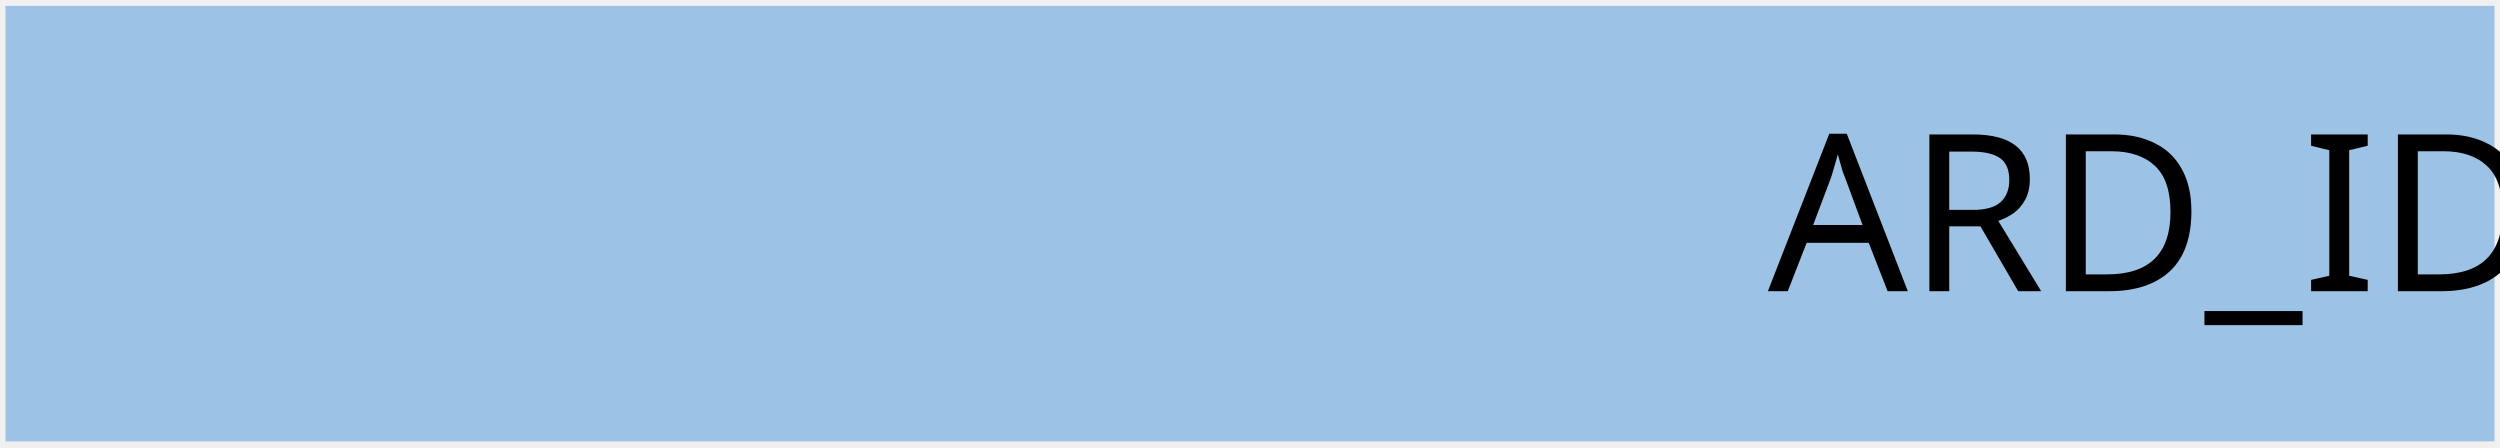
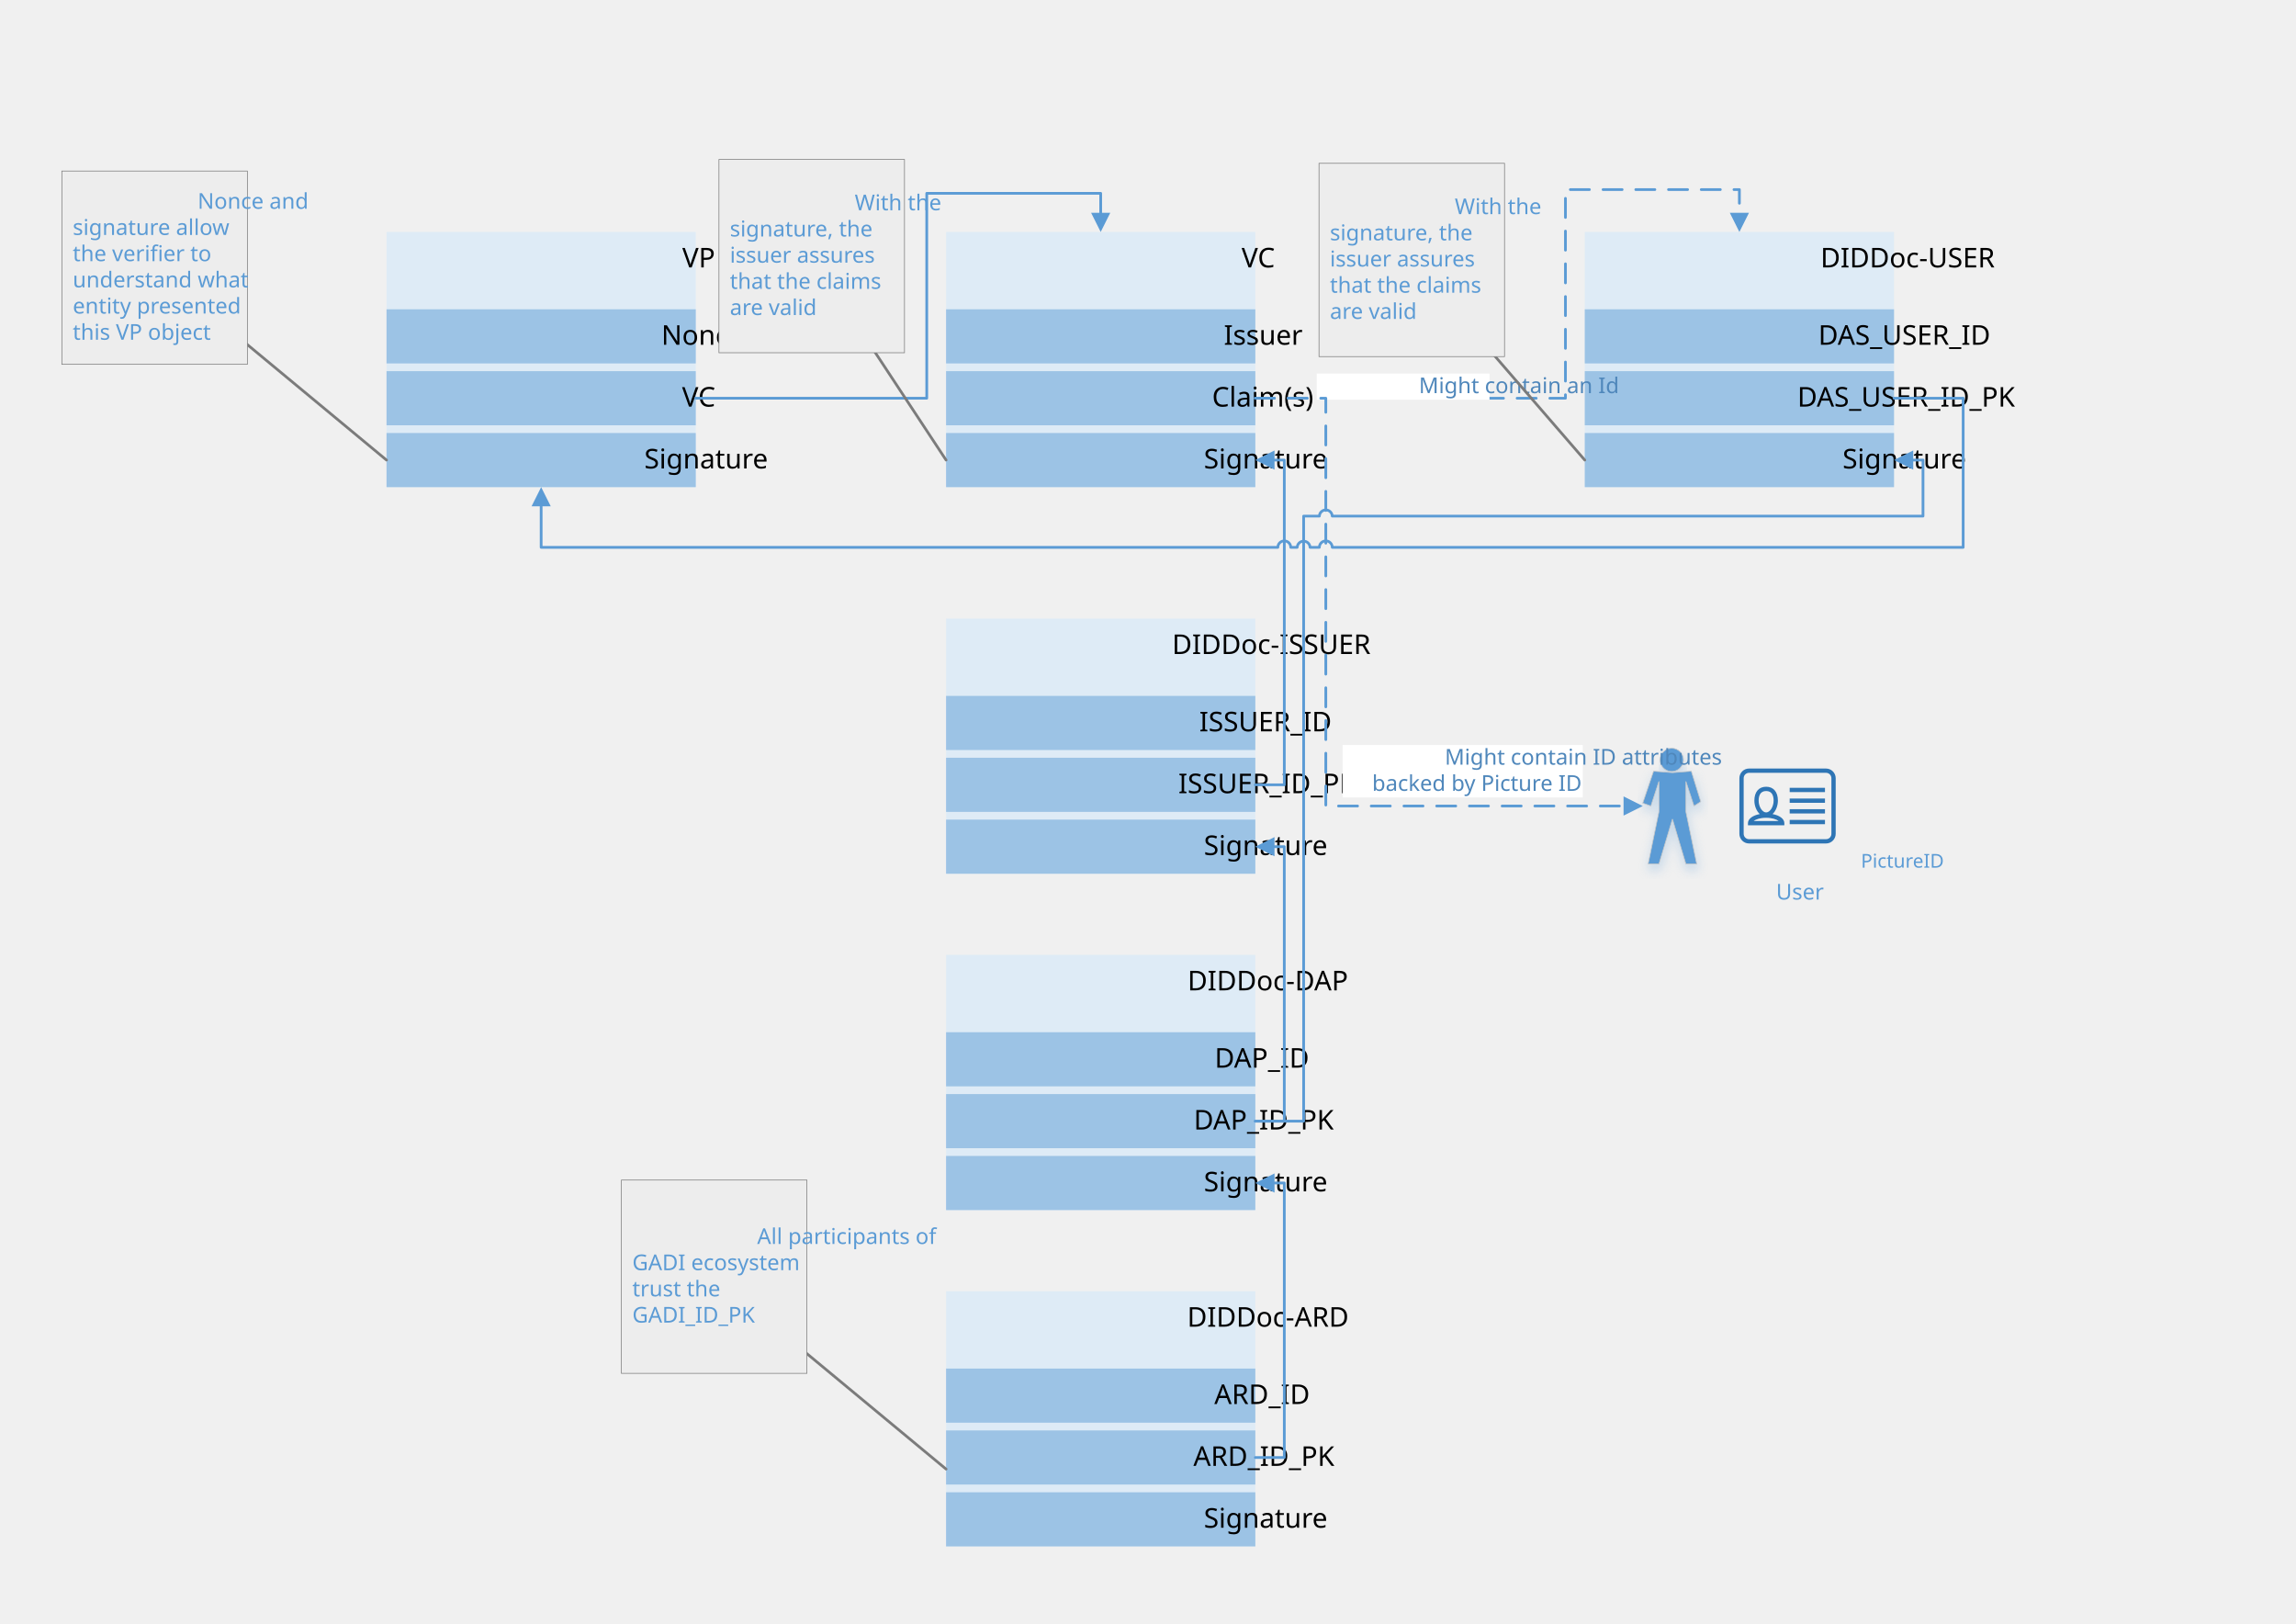
- <svg xmlns="http://www.w3.org/2000/svg" xmlns:ns1="http://schemas.microsoft.com/visio/2003/SVGExtensions/" width="1.582in" height="0.283in" viewBox="0 0 113.886 20.343" xml:space="preserve" color-interpolation-filters="sRGB" class="st3">
-   <ns1:documentProperties ns1:langID="1031" ns1:metric="true" ns1:viewMarkup="false" />
+ <svg xmlns="http://www.w3.org/2000/svg" xmlns:ns1="http://schemas.microsoft.com/visio/2003/SVGExtensions/" xmlns:xlink="http://www.w3.org/1999/xlink" width="11.693in" height="8.268in" viewBox="0 0 841.89 595.276" xml:space="preserve" color-interpolation-filters="sRGB" class="st21">
+   <ns1:documentProperties ns1:langID="1031" ns1:metric="true" ns1:viewMarkup="false">
+     <ns1:userDefs>
+       <ns1:ud ns1:nameU="msvSubprocessMaster" ns1:prompt="" ns1:val="VT4(Rectangle)" />
+       <ns1:ud ns1:nameU="msvNoAutoConnect" ns1:val="VT0(1):26" />
+     </ns1:userDefs>
+   </ns1:documentProperties>
  <style type="text/css">
	
- 		.st1 {fill:#9cc3e5;stroke:none;stroke-width:0.25}
+ 		.st1 {fill:#deebf6;stroke:none;stroke-width:0.25}
		.st2 {fill:#000000;font-family:Calibri;font-size:0.833em}
- 		.st3 {fill:none;fill-rule:evenodd;font-size:12px;overflow:visible;stroke-linecap:square;stroke-miterlimit:3}
+ 		.st3 {fill:#9cc3e5;stroke:none;stroke-width:0.25}
+ 		.st4 {marker-end:url(#mrkr4-32);stroke:#5b9bd5;stroke-linecap:round;stroke-linejoin:round;stroke-width:1}
+ 		.st5 {fill:#5b9bd5;fill-opacity:1;stroke:#5b9bd5;stroke-opacity:1;stroke-width:0.284}
+ 		.st6 {stroke:#7b7b7b;stroke-linecap:round;stroke-linejoin:round;stroke-width:1}
+ 		.st7 {fill:#ededed;stroke:#7b7b7b;stroke-width:0.25}
+ 		.st8 {fill:#5b9bd5;font-family:Calibri;font-size:0.667em}
+ 		.st9 {font-size:1em}
+ 		.st10 {marker-end:url(#mrkr4-32);stroke:#5b9bd5;stroke-dasharray:7,5;stroke-linecap:round;stroke-linejoin:round;stroke-width:1}
+ 		.st11 {fill:#ffffff;stroke:none;stroke-linecap:butt;stroke-width:7.2}
+ 		.st12 {fill:#4f87bb;font-family:Calibri;font-size:0.667em}
+ 		.st13 {visibility:visible}
+ 		.st14 {fill:#5b9bd5;fill-opacity:0.22;filter:url(#filter_2);stroke:#5b9bd5;stroke-opacity:0.22}
+ 		.st15 {fill:#5b9bd5;stroke:#c8c8c8;stroke-width:0.25}
+ 		.st16 {fill:#5b9bd5;fill-opacity:0.22;filter:url(#filter_2);stroke:#5b9bd5;stroke-opacity:0.22;visibility:hidden}
+ 		.st17 {fill:#5b9bd5;stroke:#c8c8c8;stroke-width:0.25;visibility:hidden}
+ 		.st18 {fill:#2e75b5;stroke:none;stroke-linecap:butt;stroke-width:2.25}
+ 		.st19 {fill:none;stroke:none;stroke-width:0.25}
+ 		.st20 {fill:#5b9bd5;font-family:Calibri;font-size:0.583em}
+ 		.st21 {fill:none;fill-rule:evenodd;font-size:12px;overflow:visible;stroke-linecap:square;stroke-miterlimit:3}
	
	</style>
+   <defs id="Markers">
+     <g id="lend4">
+       <path d="M 2 1 L 0 0 L 2 -1 L 2 1 " style="stroke:none" />
+     </g>
+     <marker id="mrkr4-32" class="st5" ns1:arrowType="4" ns1:arrowSize="2" ns1:setback="7.04" refX="-7.04" orient="auto" markerUnits="strokeWidth" overflow="visible">
+       <use xlink:href="#lend4" transform="scale(-3.52,-3.52) " />
+     </marker>
+   </defs>
+   <defs id="Filters">
+     <filter id="filter_2">
+       <feGaussianBlur stdDeviation="2" />
+     </filter>
+   </defs>
  <g ns1:mID="0" ns1:index="1" ns1:groupContext="foregroundPage">
+     <ns1:userDefs>
+       <ns1:ud ns1:nameU="msvThemeOrder" ns1:val="VT0(0):26" />
+     </ns1:userDefs>
    <ns1:pageProperties ns1:drawingScale="0.0393701" ns1:pageScale="0.0393701" ns1:drawingUnits="24" ns1:shadowOffsetX="8.50394" ns1:shadowOffsetY="-8.50394" />
-     <g id="shape44-1" ns1:mID="44" ns1:groupContext="shape" transform="translate(0.25,-0.25)">
+     <ns1:layer ns1:name="Verbinder" ns1:index="0" />
+     <ns1:layer ns1:name="Flussdiagramm" ns1:index="1" />
+     <g id="group5-1" transform="translate(141.732,-416.693)" ns1:mID="5" ns1:groupContext="group">
+       <g id="shape1-2" ns1:mID="1" ns1:groupContext="shape">
+         <ns1:userDefs>
+           <ns1:ud ns1:nameU="visVersion" ns1:val="VT0(15):26" />
+         </ns1:userDefs>
+         <ns1:textBlock ns1:margins="rect(4,4,4,4)" ns1:tabSpace="42.5197" ns1:verticalAlign="0" />
+         <ns1:textRect cx="56.693" cy="548.504" width="113.39" height="93.543" />
+         <rect x="0" y="501.732" width="113.386" height="93.543" class="st1" />
+         <text x="51.27" y="514.73" class="st2" ns1:langID="1031">
+           <ns1:paragraph ns1:horizAlign="1" />
+           <ns1:tabList />VP</text>
+       </g>
+       <g id="shape2-5" ns1:mID="2" ns1:groupContext="shape" transform="translate(5.59552E-014,-45.3543)">
+         <ns1:userDefs>
+           <ns1:ud ns1:nameU="visVersion" ns1:val="VT0(15):26" />
+         </ns1:userDefs>
+         <ns1:textBlock ns1:margins="rect(4,4,4,4)" ns1:tabSpace="42.5197" ns1:verticalAlign="0" />
+         <ns1:textRect cx="56.693" cy="585.354" width="113.39" height="19.843" />
+         <rect x="0" y="575.433" width="113.386" height="19.843" class="st3" />
+         <text x="43.6" y="588.43" class="st2" ns1:langID="1031">
+           <ns1:paragraph ns1:horizAlign="1" />
+           <ns1:tabList />Nonce</text>
+       </g>
+       <g id="shape3-8" ns1:mID="3" ns1:groupContext="shape" transform="translate(1.59872E-014,-22.6772)">
+         <ns1:userDefs>
+           <ns1:ud ns1:nameU="visVersion" ns1:val="VT0(15):26" />
+         </ns1:userDefs>
+         <ns1:textBlock ns1:margins="rect(4,4,4,4)" ns1:tabSpace="42.5197" ns1:verticalAlign="0" />
+         <ns1:textRect cx="56.693" cy="585.354" width="113.39" height="19.843" />
+         <rect x="0" y="575.433" width="113.386" height="19.843" class="st3" />
+         <text x="51.19" y="588.43" class="st2" ns1:langID="1031">
+           <ns1:paragraph ns1:horizAlign="1" />
+           <ns1:tabList />VC</text>
+       </g>
+       <g id="shape4-11" ns1:mID="4" ns1:groupContext="shape">
+         <ns1:userDefs>
+           <ns1:ud ns1:nameU="visVersion" ns1:val="VT0(15):26" />
+         </ns1:userDefs>
+         <ns1:textBlock ns1:margins="rect(4,4,4,4)" ns1:tabSpace="42.5197" ns1:verticalAlign="0" />
+         <ns1:textRect cx="56.693" cy="585.354" width="113.39" height="19.843" />
+         <rect x="0" y="575.433" width="113.386" height="19.843" class="st3" />
+         <text x="37.34" y="588.43" class="st2" ns1:langID="1031">
+           <ns1:paragraph ns1:horizAlign="1" />
+           <ns1:tabList />Signature</text>
+       </g>
+     </g>
+     <g id="group6-14" transform="translate(346.907,-416.693)" ns1:mID="6" ns1:groupContext="group">
+       <g id="shape7-15" ns1:mID="7" ns1:groupContext="shape">
+         <ns1:userDefs>
+           <ns1:ud ns1:nameU="visVersion" ns1:val="VT0(15):26" />
+         </ns1:userDefs>
+         <ns1:textBlock ns1:margins="rect(4,4,4,4)" ns1:tabSpace="42.5197" ns1:verticalAlign="0" />
+         <ns1:textRect cx="56.693" cy="548.504" width="113.39" height="93.543" />
+         <rect x="0" y="501.732" width="113.386" height="93.543" class="st1" />
+         <text x="51.19" y="514.73" class="st2" ns1:langID="1031">
+           <ns1:paragraph ns1:horizAlign="1" />
+           <ns1:tabList />VC</text>
+       </g>
+       <g id="shape8-18" ns1:mID="8" ns1:groupContext="shape" transform="translate(5.59552E-014,-45.3543)">
+         <ns1:userDefs>
+           <ns1:ud ns1:nameU="visVersion" ns1:val="VT0(15):26" />
+         </ns1:userDefs>
+         <ns1:textBlock ns1:margins="rect(4,4,4,4)" ns1:tabSpace="42.5197" ns1:verticalAlign="0" />
+         <ns1:textRect cx="56.693" cy="585.354" width="113.39" height="19.843" />
+         <rect x="0" y="575.433" width="113.386" height="19.843" class="st3" />
+         <text x="44.66" y="588.43" class="st2" ns1:langID="1031">
+           <ns1:paragraph ns1:horizAlign="1" />
+           <ns1:tabList />Issuer</text>
+       </g>
+       <g id="shape9-21" ns1:mID="9" ns1:groupContext="shape" transform="translate(1.59872E-014,-22.6772)">
+         <ns1:userDefs>
+           <ns1:ud ns1:nameU="visVersion" ns1:val="VT0(15):26" />
+         </ns1:userDefs>
+         <ns1:textBlock ns1:margins="rect(4,4,4,4)" ns1:tabSpace="42.5197" ns1:verticalAlign="0" />
+         <ns1:textRect cx="56.693" cy="585.354" width="113.39" height="19.843" />
+         <rect x="0" y="575.433" width="113.386" height="19.843" class="st3" />
+         <text x="40.35" y="588.43" class="st2" ns1:langID="1031">
+           <ns1:paragraph ns1:horizAlign="1" />
+           <ns1:tabList />Claim(s)</text>
+       </g>
+       <g id="shape10-24" ns1:mID="10" ns1:groupContext="shape">
+         <ns1:userDefs>
+           <ns1:ud ns1:nameU="visVersion" ns1:val="VT0(15):26" />
+         </ns1:userDefs>
+         <ns1:textBlock ns1:margins="rect(4,4,4,4)" ns1:tabSpace="42.5197" ns1:verticalAlign="0" />
+         <ns1:textRect cx="56.693" cy="585.354" width="113.39" height="19.843" />
+         <rect x="0" y="575.433" width="113.386" height="19.843" class="st3" />
+         <text x="37.34" y="588.43" class="st2" ns1:langID="1031">
+           <ns1:paragraph ns1:horizAlign="1" />
+           <ns1:tabList />Signature</text>
+       </g>
+     </g>
+     <g id="shape11-27" ns1:mID="11" ns1:groupContext="shape" ns1:layerMember="0" transform="translate(255.118,-449.291)">
+       <path d="M0 595.28 L84.7 595.28 L84.7 520.16 L148.48 520.16 L148.48 527.29" class="st4" />
+     </g>
+     <g id="group13-33" transform="translate(56.6929,-497.143)" ns1:mID="13" ns1:groupContext="group">
+       <ns1:userDefs>
+         <ns1:ud ns1:nameU="Scale" ns1:val="VT0(1):26" />
+         <ns1:ud ns1:nameU="AntiScale" ns1:val="VT0(1):26" />
+         <ns1:ud ns1:nameU="visVersion" ns1:val="VT0(15):26" />
+       </ns1:userDefs>
+       <g id="shape14-34" ns1:mID="14" ns1:groupContext="shape" transform="translate(380.012,137.079) rotate(39.6711)">
+         <path d="M0 595.28 L110.48 595.28" class="st6" />
+       </g>
+       <g id="shape15-37" ns1:mID="15" ns1:groupContext="shape" transform="translate(-34.0157,35.4331)">
+         <ns1:textBlock ns1:margins="rect(4,4,4,4)" ns1:tabSpace="42.5197" />
+         <ns1:textRect cx="34.016" cy="559.843" width="68.04" height="70.866" />
+         <rect x="0" y="524.409" width="68.031" height="70.866" class="st7" />
+         <text x="4" y="538.24" class="st8" ns1:langID="1031">
+           <ns1:paragraph />
+           <ns1:tabList />Nonce and <tspan x="4" dy="1.2em" class="st9">signature allow </tspan>
+           <tspan x="4" dy="1.2em" class="st9">the verifier to </tspan>
+           <tspan x="4" dy="1.2em" class="st9">understand what </tspan>
+           <tspan x="4" dy="1.2em" class="st9">entity presented </tspan>
+           <tspan x="4" dy="1.2em" class="st9">this VP object</tspan>
+         </text>
+       </g>
+     </g>
+     <g id="group16-45" transform="translate(581.102,-416.693)" ns1:mID="16" ns1:groupContext="group">
+       <g id="shape17-46" ns1:mID="17" ns1:groupContext="shape">
+         <ns1:userDefs>
+           <ns1:ud ns1:nameU="visVersion" ns1:val="VT0(15):26" />
+         </ns1:userDefs>
+         <ns1:textBlock ns1:margins="rect(4,4,4,4)" ns1:tabSpace="42.5197" ns1:verticalAlign="0" />
+         <ns1:textRect cx="56.693" cy="548.504" width="113.39" height="93.543" />
+         <rect x="0" y="501.732" width="113.386" height="93.543" class="st1" />
+         <text x="29.26" y="514.73" class="st2" ns1:langID="1031">
+           <ns1:paragraph ns1:horizAlign="1" />
+           <ns1:tabList />DIDDoc-USER</text>
+       </g>
+       <g id="shape18-49" ns1:mID="18" ns1:groupContext="shape" transform="translate(5.59552E-014,-45.3543)">
+         <ns1:userDefs>
+           <ns1:ud ns1:nameU="visVersion" ns1:val="VT0(15):26" />
+         </ns1:userDefs>
+         <ns1:textBlock ns1:margins="rect(4,4,4,4)" ns1:tabSpace="42.5197" ns1:verticalAlign="0" />
+         <ns1:textRect cx="56.693" cy="585.354" width="113.39" height="19.843" />
+         <rect x="0" y="575.433" width="113.386" height="19.843" class="st3" />
+         <text x="28.45" y="588.43" class="st2" ns1:langID="1031">
+           <ns1:paragraph ns1:horizAlign="1" />
+           <ns1:tabList />DAS_USER_ID</text>
+       </g>
+       <g id="shape19-52" ns1:mID="19" ns1:groupContext="shape" transform="translate(1.59872E-014,-22.6772)">
+         <ns1:userDefs>
+           <ns1:ud ns1:nameU="visVersion" ns1:val="VT0(15):26" />
+         </ns1:userDefs>
+         <ns1:textBlock ns1:margins="rect(4,4,4,4)" ns1:tabSpace="42.5197" ns1:verticalAlign="0" />
+         <ns1:textRect cx="56.693" cy="585.354" width="113.39" height="19.843" />
+         <rect x="0" y="575.433" width="113.386" height="19.843" class="st3" />
+         <text x="20.78" y="588.43" class="st2" ns1:langID="1031">
+           <ns1:paragraph ns1:horizAlign="1" />
+           <ns1:tabList />DAS_USER_ID_PK</text>
+       </g>
+       <g id="shape20-55" ns1:mID="20" ns1:groupContext="shape">
+         <ns1:userDefs>
+           <ns1:ud ns1:nameU="visVersion" ns1:val="VT0(15):26" />
+         </ns1:userDefs>
+         <ns1:textBlock ns1:margins="rect(4,4,4,4)" ns1:tabSpace="42.5197" ns1:verticalAlign="0" />
+         <ns1:textRect cx="56.693" cy="585.354" width="113.39" height="19.843" />
+         <rect x="0" y="575.433" width="113.386" height="19.843" class="st3" />
+         <text x="37.34" y="588.43" class="st2" ns1:langID="1031">
+           <ns1:paragraph ns1:horizAlign="1" />
+           <ns1:tabList />Signature</text>
+       </g>
+     </g>
+     <g id="shape21-58" ns1:mID="21" ns1:groupContext="shape" ns1:layerMember="0" transform="translate(460.292,-449.291)">
+       <ns1:textBlock ns1:margins="rect(4,4,4,4)" ns1:tabSpace="42.5197" />
+       <ns1:textRect cx="54.196" cy="591.024" width="73.18" height="17.604" />
+       <path d="M0 595.28 L113.72 595.28 L113.72 518.79 L177.5 518.79 L177.5 527.29" class="st10" />
+       <rect ns1:rectContext="textBkgnd" x="22.517" y="586.224" width="63.359" height="9.6" class="st11" />
+       <text x="22.52" y="593.42" class="st12" ns1:langID="1031">
+         <ns1:paragraph ns1:horizAlign="1" />
+         <ns1:tabList />Might contain an Id</text>
+     </g>
+     <g id="group22-65" transform="translate(297.638,-501.395)" ns1:mID="22" ns1:groupContext="group">
+       <ns1:userDefs>
+         <ns1:ud ns1:nameU="Scale" ns1:val="VT0(1):26" />
+         <ns1:ud ns1:nameU="AntiScale" ns1:val="VT0(1):26" />
+         <ns1:ud ns1:nameU="visVersion" ns1:val="VT0(15):26" />
+       </ns1:userDefs>
+       <g id="shape23-66" ns1:mID="23" ns1:groupContext="shape" transform="translate(497.086,267.773) rotate(56.6213)">
+         <path d="M0 595.28 L89.55 595.28" class="st6" />
+       </g>
+       <g id="shape24-69" ns1:mID="24" ns1:groupContext="shape" transform="translate(-34.0157,35.4331)">
+         <ns1:textBlock ns1:margins="rect(4,4,4,4)" ns1:tabSpace="42.5197" />
+         <ns1:textRect cx="34.016" cy="559.843" width="68.04" height="70.866" />
+         <rect x="0" y="524.409" width="68.031" height="70.866" class="st7" />
+         <text x="4" y="543.04" class="st8" ns1:langID="1031">
+           <ns1:paragraph />
+           <ns1:tabList />With the <tspan x="4" dy="1.2em" class="st9">signature</tspan>, the <tspan x="4" dy="1.2em" class="st9">issuer assures </tspan>
+           <tspan x="4" dy="1.2em" class="st9">that the claims </tspan>
+           <tspan x="4" dy="1.2em" class="st9">are valid</tspan>
+         </text>
+       </g>
+     </g>
+     <g id="group25-76" transform="translate(517.66,-499.978)" ns1:mID="25" ns1:groupContext="group">
+       <ns1:userDefs>
+         <ns1:ud ns1:nameU="Scale" ns1:val="VT0(1):26" />
+         <ns1:ud ns1:nameU="AntiScale" ns1:val="VT0(1):26" />
+         <ns1:ud ns1:nameU="visVersion" ns1:val="VT0(15):26" />
+       </ns1:userDefs>
+       <g id="shape26-77" ns1:mID="26" ns1:groupContext="shape" transform="translate(450.267,205.901) rotate(49.1479)">
+         <path d="M0 595.28 L96.99 595.28" class="st6" />
+       </g>
+       <g id="shape27-80" ns1:mID="27" ns1:groupContext="shape" transform="translate(-34.0157,35.4331)">
+         <ns1:textBlock ns1:margins="rect(4,4,4,4)" ns1:tabSpace="42.5197" />
+         <ns1:textRect cx="34.016" cy="559.843" width="68.04" height="70.866" />
+         <rect x="0" y="524.409" width="68.031" height="70.866" class="st7" />
+         <text x="4" y="543.04" class="st8" ns1:langID="1031">
+           <ns1:paragraph />
+           <ns1:tabList />With the <tspan x="4" dy="1.2em" class="st9">signature</tspan>, the <tspan x="4" dy="1.2em" class="st9">issuer assures </tspan>
+           <tspan x="4" dy="1.2em" class="st9">that the claims </tspan>
+           <tspan x="4" dy="1.2em" class="st9">are valid</tspan>
+         </text>
+       </g>
+     </g>
+     <g id="shape28-87" ns1:mID="28" ns1:groupContext="shape" ns1:layerMember="0" transform="translate(694.488,-449.291)">
+       <path d="M0 595.28 L25.36 595.28 L25.36 649.95 L-205.98 649.95 A2.362 2.362 -180 0 0 -210.71 649.95 L-214.12 649.95        A2.362 2.362 -180 0 0 -218.84 649.95 L-221.2 649.95 A2.362 2.362 -180 0 0 -225.93 649.95 L-496.06 649.95        L-496.06 634.91" class="st4" />
+     </g>
+     <g id="group29-92" transform="translate(346.907,-274.961)" ns1:mID="29" ns1:groupContext="group">
+       <g id="shape30-93" ns1:mID="30" ns1:groupContext="shape">
+         <ns1:userDefs>
+           <ns1:ud ns1:nameU="visVersion" ns1:val="VT0(15):26" />
+         </ns1:userDefs>
+         <ns1:textBlock ns1:margins="rect(4,4,4,4)" ns1:tabSpace="42.5197" ns1:verticalAlign="0" />
+         <ns1:textRect cx="56.693" cy="548.504" width="113.39" height="93.543" />
+         <rect x="0" y="501.732" width="113.386" height="93.543" class="st1" />
+         <text x="25.7" y="514.73" class="st2" ns1:langID="1031">
+           <ns1:paragraph ns1:horizAlign="1" />
+           <ns1:tabList />DIDDoc-ISSUER</text>
+       </g>
+       <g id="shape31-96" ns1:mID="31" ns1:groupContext="shape" transform="translate(5.59552E-014,-45.3543)">
+         <ns1:userDefs>
+           <ns1:ud ns1:nameU="visVersion" ns1:val="VT0(15):26" />
+         </ns1:userDefs>
+         <ns1:textBlock ns1:margins="rect(4,4,4,4)" ns1:tabSpace="42.5197" ns1:verticalAlign="0" />
+         <ns1:textRect cx="56.693" cy="585.354" width="113.39" height="19.843" />
+         <rect x="0" y="575.433" width="113.386" height="19.843" class="st3" />
+         <text x="35.65" y="588.43" class="st2" ns1:langID="1031">
+           <ns1:paragraph ns1:horizAlign="1" />
+           <ns1:tabList />ISSUER_ID</text>
+       </g>
+       <g id="shape32-99" ns1:mID="32" ns1:groupContext="shape" transform="translate(1.59872E-014,-22.6772)">
+         <ns1:userDefs>
+           <ns1:ud ns1:nameU="visVersion" ns1:val="VT0(15):26" />
+         </ns1:userDefs>
+         <ns1:textBlock ns1:margins="rect(4,4,4,4)" ns1:tabSpace="42.5197" ns1:verticalAlign="0" />
+         <ns1:textRect cx="56.693" cy="585.354" width="113.39" height="19.843" />
+         <rect x="0" y="575.433" width="113.386" height="19.843" class="st3" />
+         <text x="27.98" y="588.43" class="st2" ns1:langID="1031">
+           <ns1:paragraph ns1:horizAlign="1" />
+           <ns1:tabList />ISSUER_ID_PK</text>
+       </g>
+       <g id="shape33-102" ns1:mID="33" ns1:groupContext="shape">
+         <ns1:userDefs>
+           <ns1:ud ns1:nameU="visVersion" ns1:val="VT0(15):26" />
+         </ns1:userDefs>
+         <ns1:textBlock ns1:margins="rect(4,4,4,4)" ns1:tabSpace="42.5197" ns1:verticalAlign="0" />
+         <ns1:textRect cx="56.693" cy="585.354" width="113.39" height="19.843" />
+         <rect x="0" y="575.433" width="113.386" height="19.843" class="st3" />
+         <text x="37.34" y="588.43" class="st2" ns1:langID="1031">
+           <ns1:paragraph ns1:horizAlign="1" />
+           <ns1:tabList />Signature</text>
+       </g>
+     </g>
+     <g id="shape35-105" ns1:mID="35" ns1:groupContext="shape" ns1:layerMember="0" transform="translate(453.206,-307.559)">
+       <path d="M7.09 595.28 L17.72 595.28 L17.72 476.22 L14.13 476.22" class="st4" />
+     </g>
+     <g id="group36-110" transform="translate(346.907,-151.654)" ns1:mID="36" ns1:groupContext="group">
+       <g id="shape37-111" ns1:mID="37" ns1:groupContext="shape">
+         <ns1:userDefs>
+           <ns1:ud ns1:nameU="visVersion" ns1:val="VT0(15):26" />
+         </ns1:userDefs>
+         <ns1:textBlock ns1:margins="rect(4,4,4,4)" ns1:tabSpace="42.5197" ns1:verticalAlign="0" />
+         <ns1:textRect cx="56.693" cy="548.504" width="113.39" height="93.543" />
+         <rect x="0" y="501.732" width="113.386" height="93.543" class="st1" />
+         <text x="31.37" y="514.73" class="st2" ns1:langID="1031">
+           <ns1:paragraph ns1:horizAlign="1" />
+           <ns1:tabList />DIDDoc-DAP</text>
+       </g>
+       <g id="shape38-114" ns1:mID="38" ns1:groupContext="shape" transform="translate(5.59552E-014,-45.3543)">
+         <ns1:userDefs>
+           <ns1:ud ns1:nameU="visVersion" ns1:val="VT0(15):26" />
+         </ns1:userDefs>
+         <ns1:textBlock ns1:margins="rect(4,4,4,4)" ns1:tabSpace="42.5197" ns1:verticalAlign="0" />
+         <ns1:textRect cx="56.693" cy="585.354" width="113.39" height="19.843" />
+         <rect x="0" y="575.433" width="113.386" height="19.843" class="st3" />
+         <text x="41.31" y="588.43" class="st2" ns1:langID="1031">
+           <ns1:paragraph ns1:horizAlign="1" />
+           <ns1:tabList />DAP_ID</text>
+       </g>
+       <g id="shape39-117" ns1:mID="39" ns1:groupContext="shape" transform="translate(1.59872E-014,-22.6772)">
+         <ns1:userDefs>
+           <ns1:ud ns1:nameU="visVersion" ns1:val="VT0(15):26" />
+         </ns1:userDefs>
+         <ns1:textBlock ns1:margins="rect(4,4,4,4)" ns1:tabSpace="42.5197" ns1:verticalAlign="0" />
+         <ns1:textRect cx="56.693" cy="585.354" width="113.39" height="19.843" />
+         <rect x="0" y="575.433" width="113.386" height="19.843" class="st3" />
+         <text x="33.64" y="588.43" class="st2" ns1:langID="1031">
+           <ns1:paragraph ns1:horizAlign="1" />
+           <ns1:tabList />DAP_ID_PK</text>
+       </g>
+       <g id="shape40-120" ns1:mID="40" ns1:groupContext="shape">
+         <ns1:userDefs>
+           <ns1:ud ns1:nameU="visVersion" ns1:val="VT0(15):26" />
+         </ns1:userDefs>
+         <ns1:textBlock ns1:margins="rect(4,4,4,4)" ns1:tabSpace="42.5197" ns1:verticalAlign="0" />
+         <ns1:textRect cx="56.693" cy="585.354" width="113.39" height="19.843" />
+         <rect x="0" y="575.433" width="113.386" height="19.843" class="st3" />
+         <text x="37.34" y="588.43" class="st2" ns1:langID="1031">
+           <ns1:paragraph ns1:horizAlign="1" />
+           <ns1:tabList />Signature</text>
+       </g>
+     </g>
+     <g id="group41-123" transform="translate(346.907,-28.3465)" ns1:mID="41" ns1:groupContext="group">
+       <g id="shape42-124" ns1:mID="42" ns1:groupContext="shape">
+         <ns1:userDefs>
+           <ns1:ud ns1:nameU="visVersion" ns1:val="VT0(15):26" />
+         </ns1:userDefs>
+         <ns1:textBlock ns1:margins="rect(4,4,4,4)" ns1:tabSpace="42.5197" ns1:verticalAlign="0" />
+         <ns1:textRect cx="56.693" cy="548.504" width="113.39" height="93.543" />
+         <rect x="0" y="501.732" width="113.386" height="93.543" class="st1" />
+         <text x="31.24" y="514.73" class="st2" ns1:langID="1031">
+           <ns1:paragraph ns1:horizAlign="1" />
+           <ns1:tabList />DIDDoc-ARD</text>
+       </g>
+       <g id="shape43-127" ns1:mID="43" ns1:groupContext="shape" transform="translate(5.59552E-014,-45.3543)">
+         <ns1:userDefs>
+           <ns1:ud ns1:nameU="visVersion" ns1:val="VT0(15):26" />
+         </ns1:userDefs>
+         <ns1:textBlock ns1:margins="rect(4,4,4,4)" ns1:tabSpace="42.5197" ns1:verticalAlign="0" />
+         <ns1:textRect cx="56.693" cy="585.354" width="113.39" height="19.843" />
+         <rect x="0" y="575.433" width="113.386" height="19.843" class="st3" />
+         <text x="41.18" y="588.43" class="st2" ns1:langID="1031">
+           <ns1:paragraph ns1:horizAlign="1" />
+           <ns1:tabList />ARD_ID</text>
+       </g>
+       <g id="shape44-130" ns1:mID="44" ns1:groupContext="shape" transform="translate(1.59872E-014,-22.6772)">
+         <ns1:userDefs>
+           <ns1:ud ns1:nameU="visVersion" ns1:val="VT0(15):26" />
+         </ns1:userDefs>
+         <ns1:textBlock ns1:margins="rect(4,4,4,4)" ns1:tabSpace="42.5197" ns1:verticalAlign="0" />
+         <ns1:textRect cx="56.693" cy="585.354" width="113.39" height="19.843" />
+         <rect x="0" y="575.433" width="113.386" height="19.843" class="st3" />
+         <text x="33.51" y="588.43" class="st2" ns1:langID="1031">
+           <ns1:paragraph ns1:horizAlign="1" />
+           <ns1:tabList />ARD_ID_PK</text>
+       </g>
+       <g id="shape45-133" ns1:mID="45" ns1:groupContext="shape">
+         <ns1:userDefs>
+           <ns1:ud ns1:nameU="visVersion" ns1:val="VT0(15):26" />
+         </ns1:userDefs>
+         <ns1:textBlock ns1:margins="rect(4,4,4,4)" ns1:tabSpace="42.5197" ns1:verticalAlign="0" />
+         <ns1:textRect cx="56.693" cy="585.354" width="113.39" height="19.843" />
+         <rect x="0" y="575.433" width="113.386" height="19.843" class="st3" />
+         <text x="37.34" y="588.43" class="st2" ns1:langID="1031">
+           <ns1:paragraph ns1:horizAlign="1" />
+           <ns1:tabList />Signature</text>
+       </g>
+     </g>
+     <g id="shape46-136" ns1:mID="46" ns1:groupContext="shape" ns1:layerMember="0" transform="translate(453.206,-60.9449)">
+       <path d="M7.09 595.28 L17.72 595.28 L17.72 494.65 L14.13 494.65" class="st4" />
+     </g>
+     <g id="shape48-141" ns1:mID="48" ns1:groupContext="shape" ns1:layerMember="0" transform="translate(467.379,-184.252)">
+       <path d="M-7.09 595.28 L3.54 595.28 L3.54 494.65 L-0.05 494.65" class="st4" />
+     </g>
+     <g id="group49-146" transform="translate(261.867,-127.222)" ns1:mID="49" ns1:groupContext="group">
+       <ns1:userDefs>
+         <ns1:ud ns1:nameU="Scale" ns1:val="VT0(1):26" />
+         <ns1:ud ns1:nameU="AntiScale" ns1:val="VT0(1):26" />
+         <ns1:ud ns1:nameU="visVersion" ns1:val="VT0(15):26" />
+       </ns1:userDefs>
+       <g id="shape50-147" ns1:mID="50" ns1:groupContext="shape" transform="translate(380.012,137.079) rotate(39.6711)">
+         <path d="M0 595.28 L110.48 595.28" class="st6" />
+       </g>
+       <g id="shape51-150" ns1:mID="51" ns1:groupContext="shape" transform="translate(-34.0157,35.4331)">
+         <ns1:textBlock ns1:margins="rect(4,4,4,4)" ns1:tabSpace="42.5197" />
+         <ns1:textRect cx="34.016" cy="559.843" width="68.04" height="70.866" />
+         <rect x="0" y="524.409" width="68.031" height="70.866" class="st7" />
+         <text x="4" y="547.84" class="st8" ns1:langID="1031">
+           <ns1:paragraph />
+           <ns1:tabList />All participants of <tspan x="4" dy="1.2em" class="st9">GADI ecosystem </tspan>
+           <tspan x="4" dy="1.2em" class="st9">trust the </tspan>
+           <tspan x="4" dy="1.2em" class="st9">GADI</tspan>_ID_PK</text>
+       </g>
+     </g>
+     <g id="shape52-156" ns1:mID="52" ns1:groupContext="shape" ns1:layerMember="0" transform="translate(460.292,-184.252)">
+       <path d="M0 595.28 L17.72 595.28 L17.72 373.46 L23.49 373.46 A2.362 2.362 0 0 1 28.21 373.46 L244.83 373.46 L244.83        352.91 L241.24 352.91" class="st4" />
+     </g>
+     <g id="group53-161" transform="translate(602.362,-278.529)" ns1:mID="53" ns1:groupContext="group" ns1:layerMember="1">
+       <ns1:custProps>
+         <ns1:cp ns1:nameU="Cost" ns1:lbl="Kosten" ns1:type="7" ns1:format="@" ns1:langID="1031" />
+         <ns1:cp ns1:nameU="Duration" ns1:lbl="Dauer" ns1:type="2" ns1:langID="1031" />
+         <ns1:cp ns1:nameU="Resources" ns1:lbl="Ressourcen" ns1:langID="1031" />
+       </ns1:custProps>
      <ns1:userDefs>
        <ns1:ud ns1:nameU="visVersion" ns1:val="VT0(15):26" />
      </ns1:userDefs>
-       <ns1:textBlock ns1:margins="rect(4,4,4,4)" ns1:tabSpace="42.5197" ns1:verticalAlign="0" />
-       <ns1:textRect cx="56.693" cy="10.421" width="113.39" height="19.843" />
-       <rect x="0" y="0.5" width="113.386" height="19.843" class="st1" />
-       <text x="33.51" y="13.5" class="st2" ns1:langID="1031">
+       <g id="shape54-162" ns1:mID="54" ns1:groupContext="shape" ns1:layerMember="1" transform="translate(14.8958,-34.0157) scale(-1,1)">
+         <g id="shadow54-163" ns1:groupContext="shadow" ns1:shadowOffsetX="0.345598" ns1:shadowOffsetY="-1.97279" ns1:shadowType="1" transform="matrix(1,0,0,1,-0.345598,1.97279)" class="st13">
+           <path d="M0 591.02 A4.266 4.252 0 0 1 8.53 591.02 A4.266 4.252 0 1 1 -0 591.02 Z" class="st14" />
+         </g>
+         <path d="M0 591.02 A4.266 4.252 0 0 1 8.53 591.02 A4.266 4.252 0 1 1 -0 591.02 Z" class="st15" />
+       </g>
+       <g id="shape55-167" ns1:mID="55" ns1:groupContext="shape" ns1:layerMember="1">
+         <g id="shadow55-168" ns1:groupContext="shadow" ns1:shadowOffsetX="0.345598" ns1:shadowOffsetY="-1.97279" ns1:shadowType="1" transform="matrix(1,0,0,1,0.345598,1.97279)" class="st13">
+           <path d="M10.88 578.8 L15.82 595.28 L19.78 595.28 L15.82 576.14 L15.82 564.98 L18.79 574.02 L21.26 572.42 L17.8          561.26 L10.88 561.79 L3.96 561.26 L0 572.95 L2.97 574.02 L5.93 564.98 L5.93 576.14 L1.98 595.28          L5.93 595.28 L10.88 578.8 Z" class="st14" />
+         </g>
+         <path d="M10.88 578.8 L15.82 595.28 L19.78 595.28 L15.82 576.14 L15.82 564.98 L18.79 574.02 L21.26 572.42 L17.8 561.26         L10.88 561.79 L3.96 561.26 L0 572.95 L2.97 574.02 L5.93 564.98 L5.93 576.14 L1.98 595.28 L5.93 595.28         L10.88 578.8 Z" class="st15" />
+       </g>
+       <g id="shape56-172" ns1:mID="56" ns1:groupContext="shape" ns1:layerMember="1" transform="translate(0,21.2598)">
+         <ns1:userDefs>
+           <ns1:ud ns1:nameU="ScaleFactor" ns1:val="VT0(1):26" />
+         </ns1:userDefs>
+         <ns1:textBlock ns1:margins="rect(0,0,0,0)" ns1:tabSpace="42.5197" />
+         <ns1:textRect cx="10.63" cy="584.646" width="21.26" height="21.26" />
+         <g id="shadow56-173" ns1:groupContext="shadow" ns1:shadowOffsetX="0.345598" ns1:shadowOffsetY="-1.97279" ns1:shadowType="1" transform="matrix(1,0,0,1,0.345598,1.97279)" class="st13">
+           <rect x="0" y="574.016" width="21.26" height="21.26" class="st16" />
+         </g>
+         <rect x="0" y="574.016" width="21.26" height="21.26" class="st17" />
+         <text x="3.11" y="587.05" class="st8" ns1:langID="1031">
+           <ns1:paragraph ns1:horizAlign="1" />
+           <ns1:tabList />User</text>
+       </g>
+     </g>
+     <g id="shape63-178" ns1:mID="63" ns1:groupContext="shape" ns1:layerMember="0" transform="translate(460.292,-449.291)">
+       <ns1:textBlock ns1:margins="rect(4,4,4,4)" ns1:tabSpace="42.5197" />
+       <ns1:textRect cx="76.049" cy="732.022" width="99.68" height="27.203" />
+       <path d="M0 595.28 L25.85 595.28 L25.85 744.78 L135.03 744.78" class="st10" />
+       <rect ns1:rectContext="textBkgnd" x="32.022" y="722.422" width="88.053" height="19.2" class="st11" />
+       <text x="32.02" y="729.62" class="st12" ns1:langID="1031">
        <ns1:paragraph ns1:horizAlign="1" />
-         <ns1:tabList />ARD_ID_PK</text>
+         <ns1:tabList />Might contain ID attributes <ns1:lf />
+         <tspan x="42.83" dy="1.2em" class="st9">backed by Picture ID</tspan>
+       </text>
+     </g>
+     <g id="group68-186" transform="translate(637.795,-269.291)" ns1:mID="68" ns1:groupContext="group">
+       <g id="shape64-187" ns1:mID="64" ns1:groupContext="shape" transform="translate(4.19664E-014,-16.7671)">
+         <path d="M12.15 584.5 C13.38 583.38 14.12 581.44 14.12 579.58 C14.12 576.39 12.51 574.48 9.81 574.48 C7.11 574.48         5.49 576.39 5.49 579.58 C5.49 581.44 6.24 583.38 7.47 584.5 C4.89 584.98 3.14 586.25 3.14 587.82 L3.14         588.61 L16.48 588.61 L16.48 587.82 C16.48 586.25 14.72 584.98 12.15 584.5 ZM7.06 579.58 C7.06 577.97         7.54 576.05 9.81 576.05 C12.08 576.05 12.55 577.97 12.55 579.58 C12.55 581.8 11.22 583.9 9.81 583.9         C8.4 583.9 7.06 581.8 7.06 579.58 ZM5.23 587.04 C6.02 586.42 7.64 585.86 9.81 585.86 C11.98 585.86 13.6         586.42 14.38 587.04 L5.23 587.04 ZM18.44 574.88 L31.38 574.88 L31.38 576.45 L18.44 576.45 L18.44 574.88         ZM18.44 578.8 L31.38 578.8 L31.38 580.37 L18.44 580.37 L18.44 578.8 ZM18.44 582.72 L31.38 582.72 L31.38         584.29 L18.44 584.29 L18.44 582.72 ZM18.44 586.64 L31.38 586.64 L31.38 588.21 L18.44 588.21 L18.44 586.64         ZM31.78 567.81 L3.53 567.81 C1.58 567.81 0 569.4 0 571.35 L0 591.74 C0 593.69 1.58 595.28 3.53 595.28         L31.78 595.28 C33.72 595.28 35.31 593.69 35.31 591.74 L35.31 571.35 C35.31 569.4 33.72 567.81 31.78         567.81 ZM33.74 591.74 C33.74 592.83 32.86 593.71 31.78 593.71 L3.53 593.71 C2.45 593.71 1.57 592.83         1.57 591.74 L1.57 571.35 C1.57 570.26 2.45 569.38 3.53 569.38 L31.78 569.38 C32.86 569.38 33.74 570.26         33.74 571.35 L33.74 591.74 Z" class="st18" />
+       </g>
+       <g id="shape66-189" ns1:mID="66" ns1:groupContext="shape">
+         <ns1:textBlock ns1:margins="rect(4,4,4,4)" ns1:tabSpace="42.5197" />
+         <ns1:textRect cx="17.654" cy="585.276" width="35.31" height="20" />
+         <rect x="0" y="575.276" width="35.307" height="20" class="st19" />
+         <text x="4.55" y="587.38" class="st20" ns1:langID="1031">
+           <ns1:paragraph ns1:horizAlign="1" />
+           <ns1:tabList />PictureID</text>
+       </g>
    </g>
  </g>
</svg>
